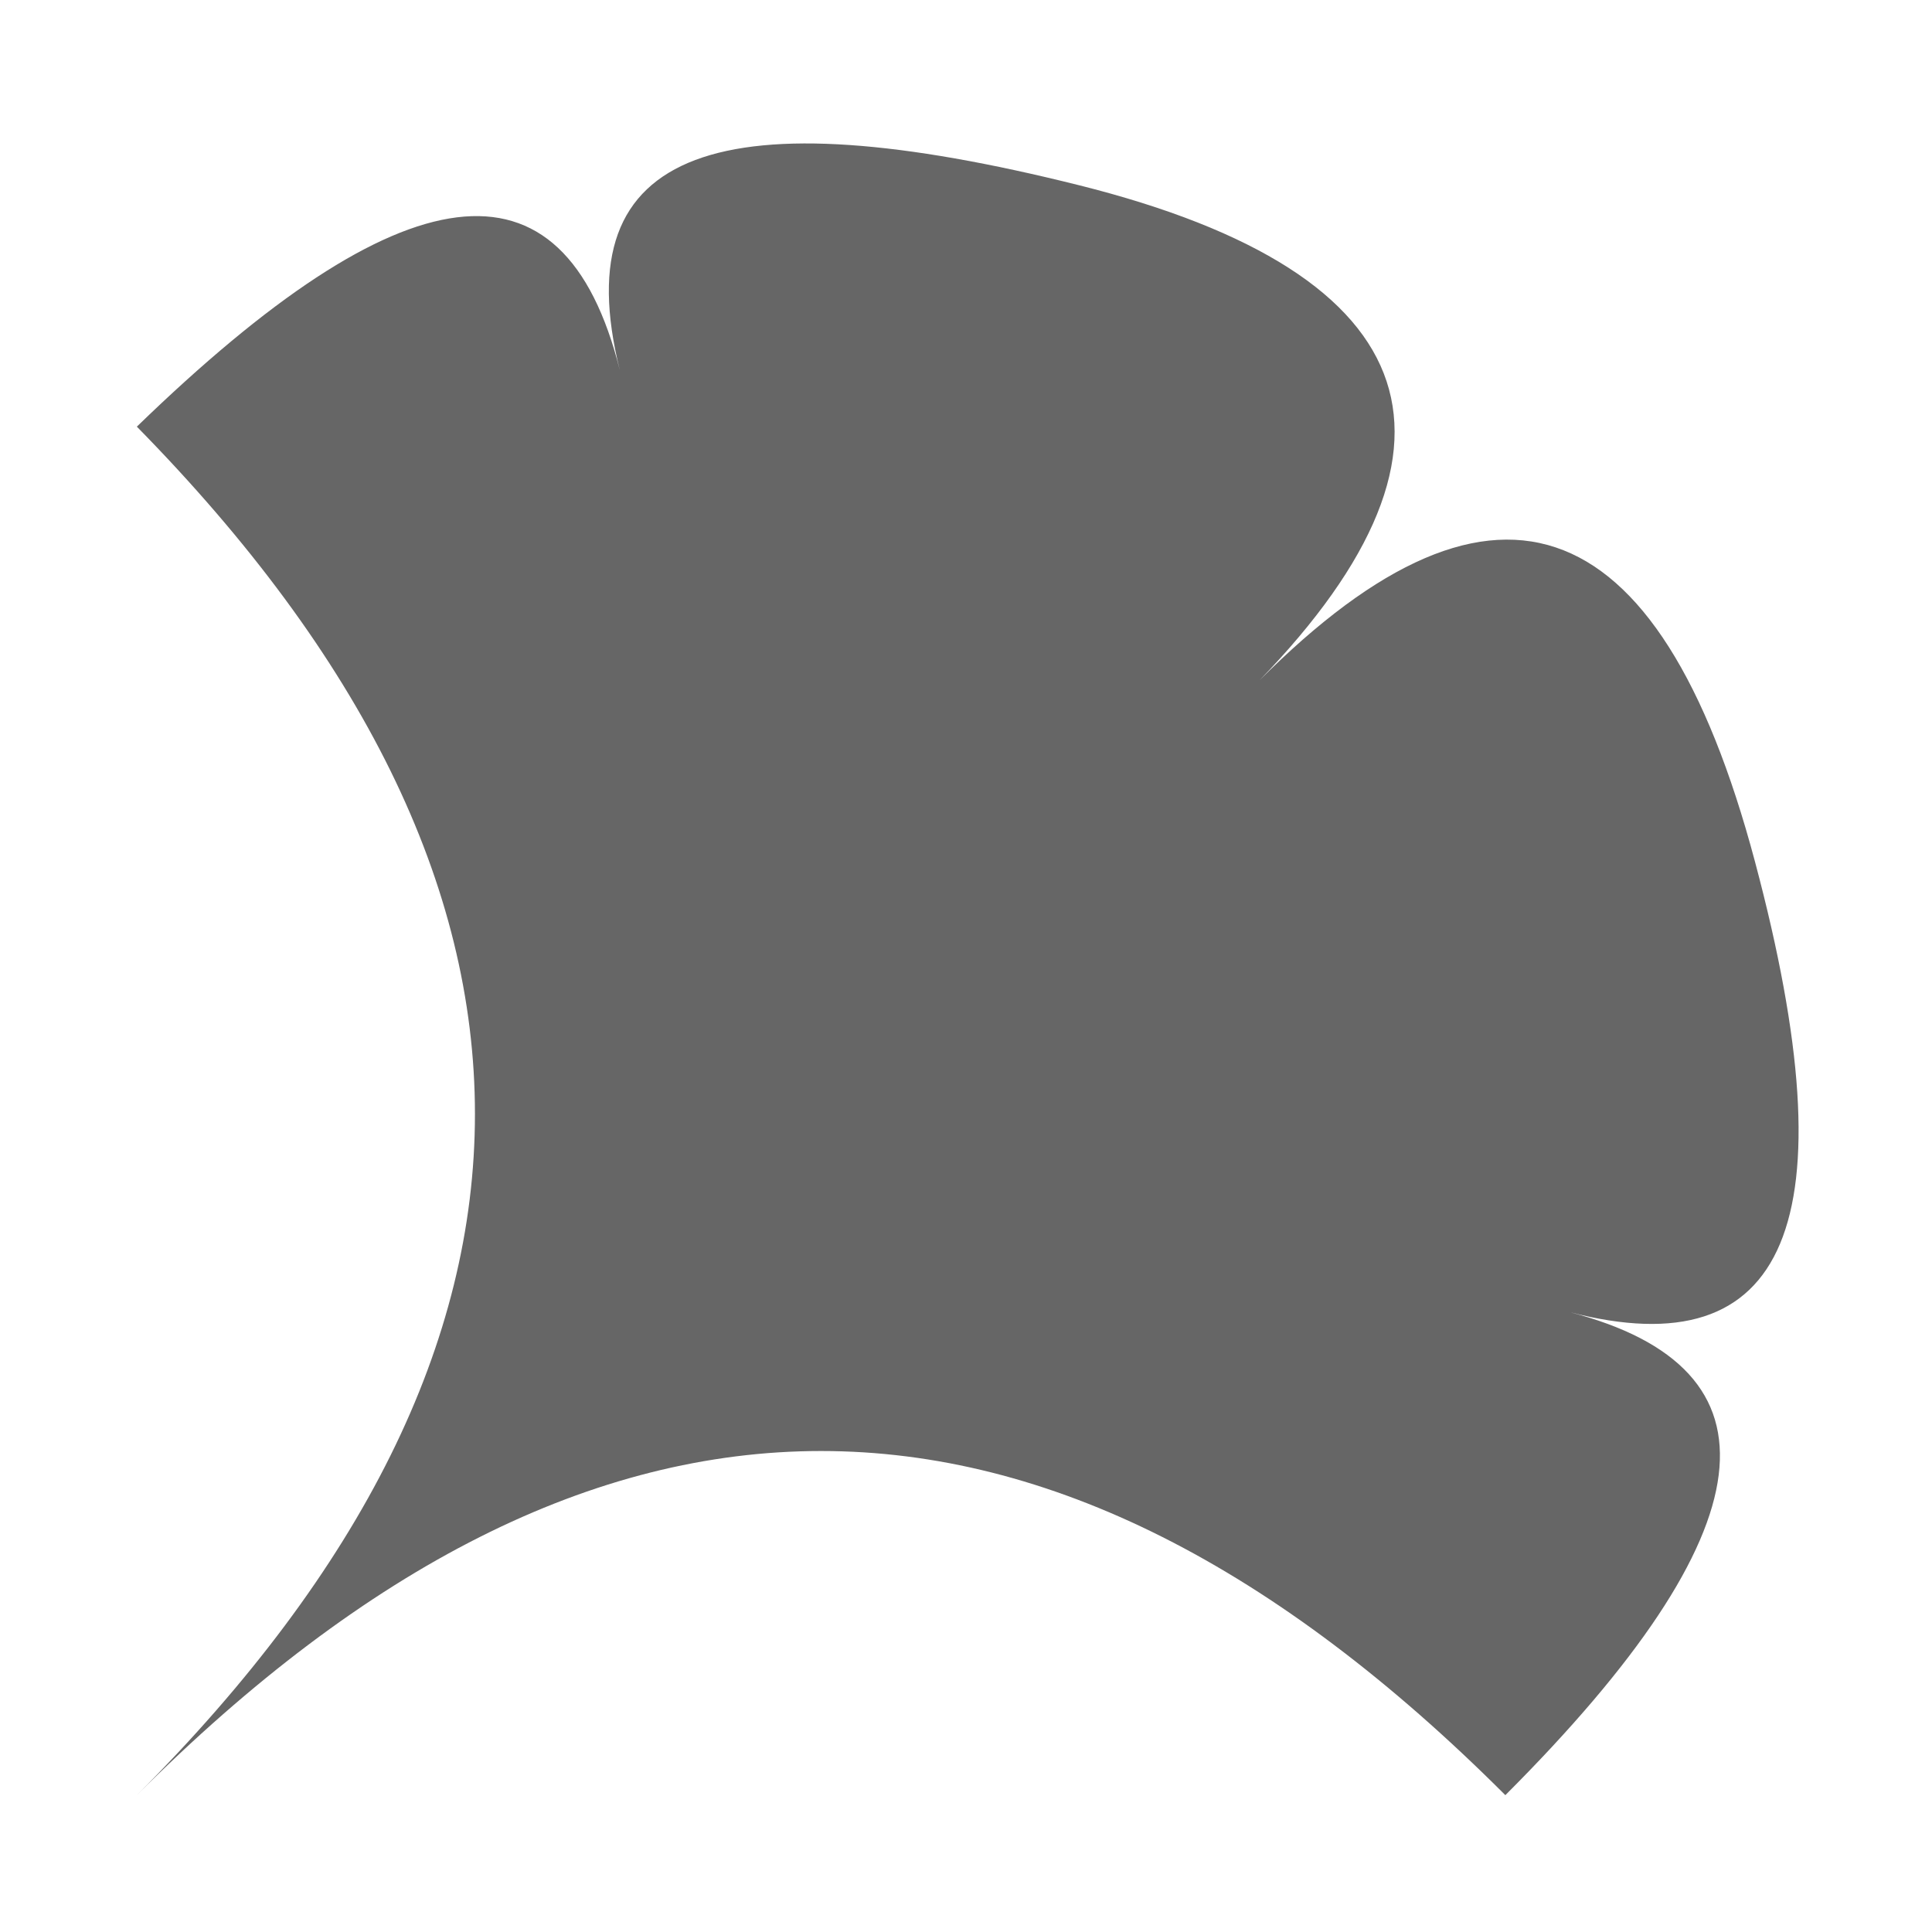
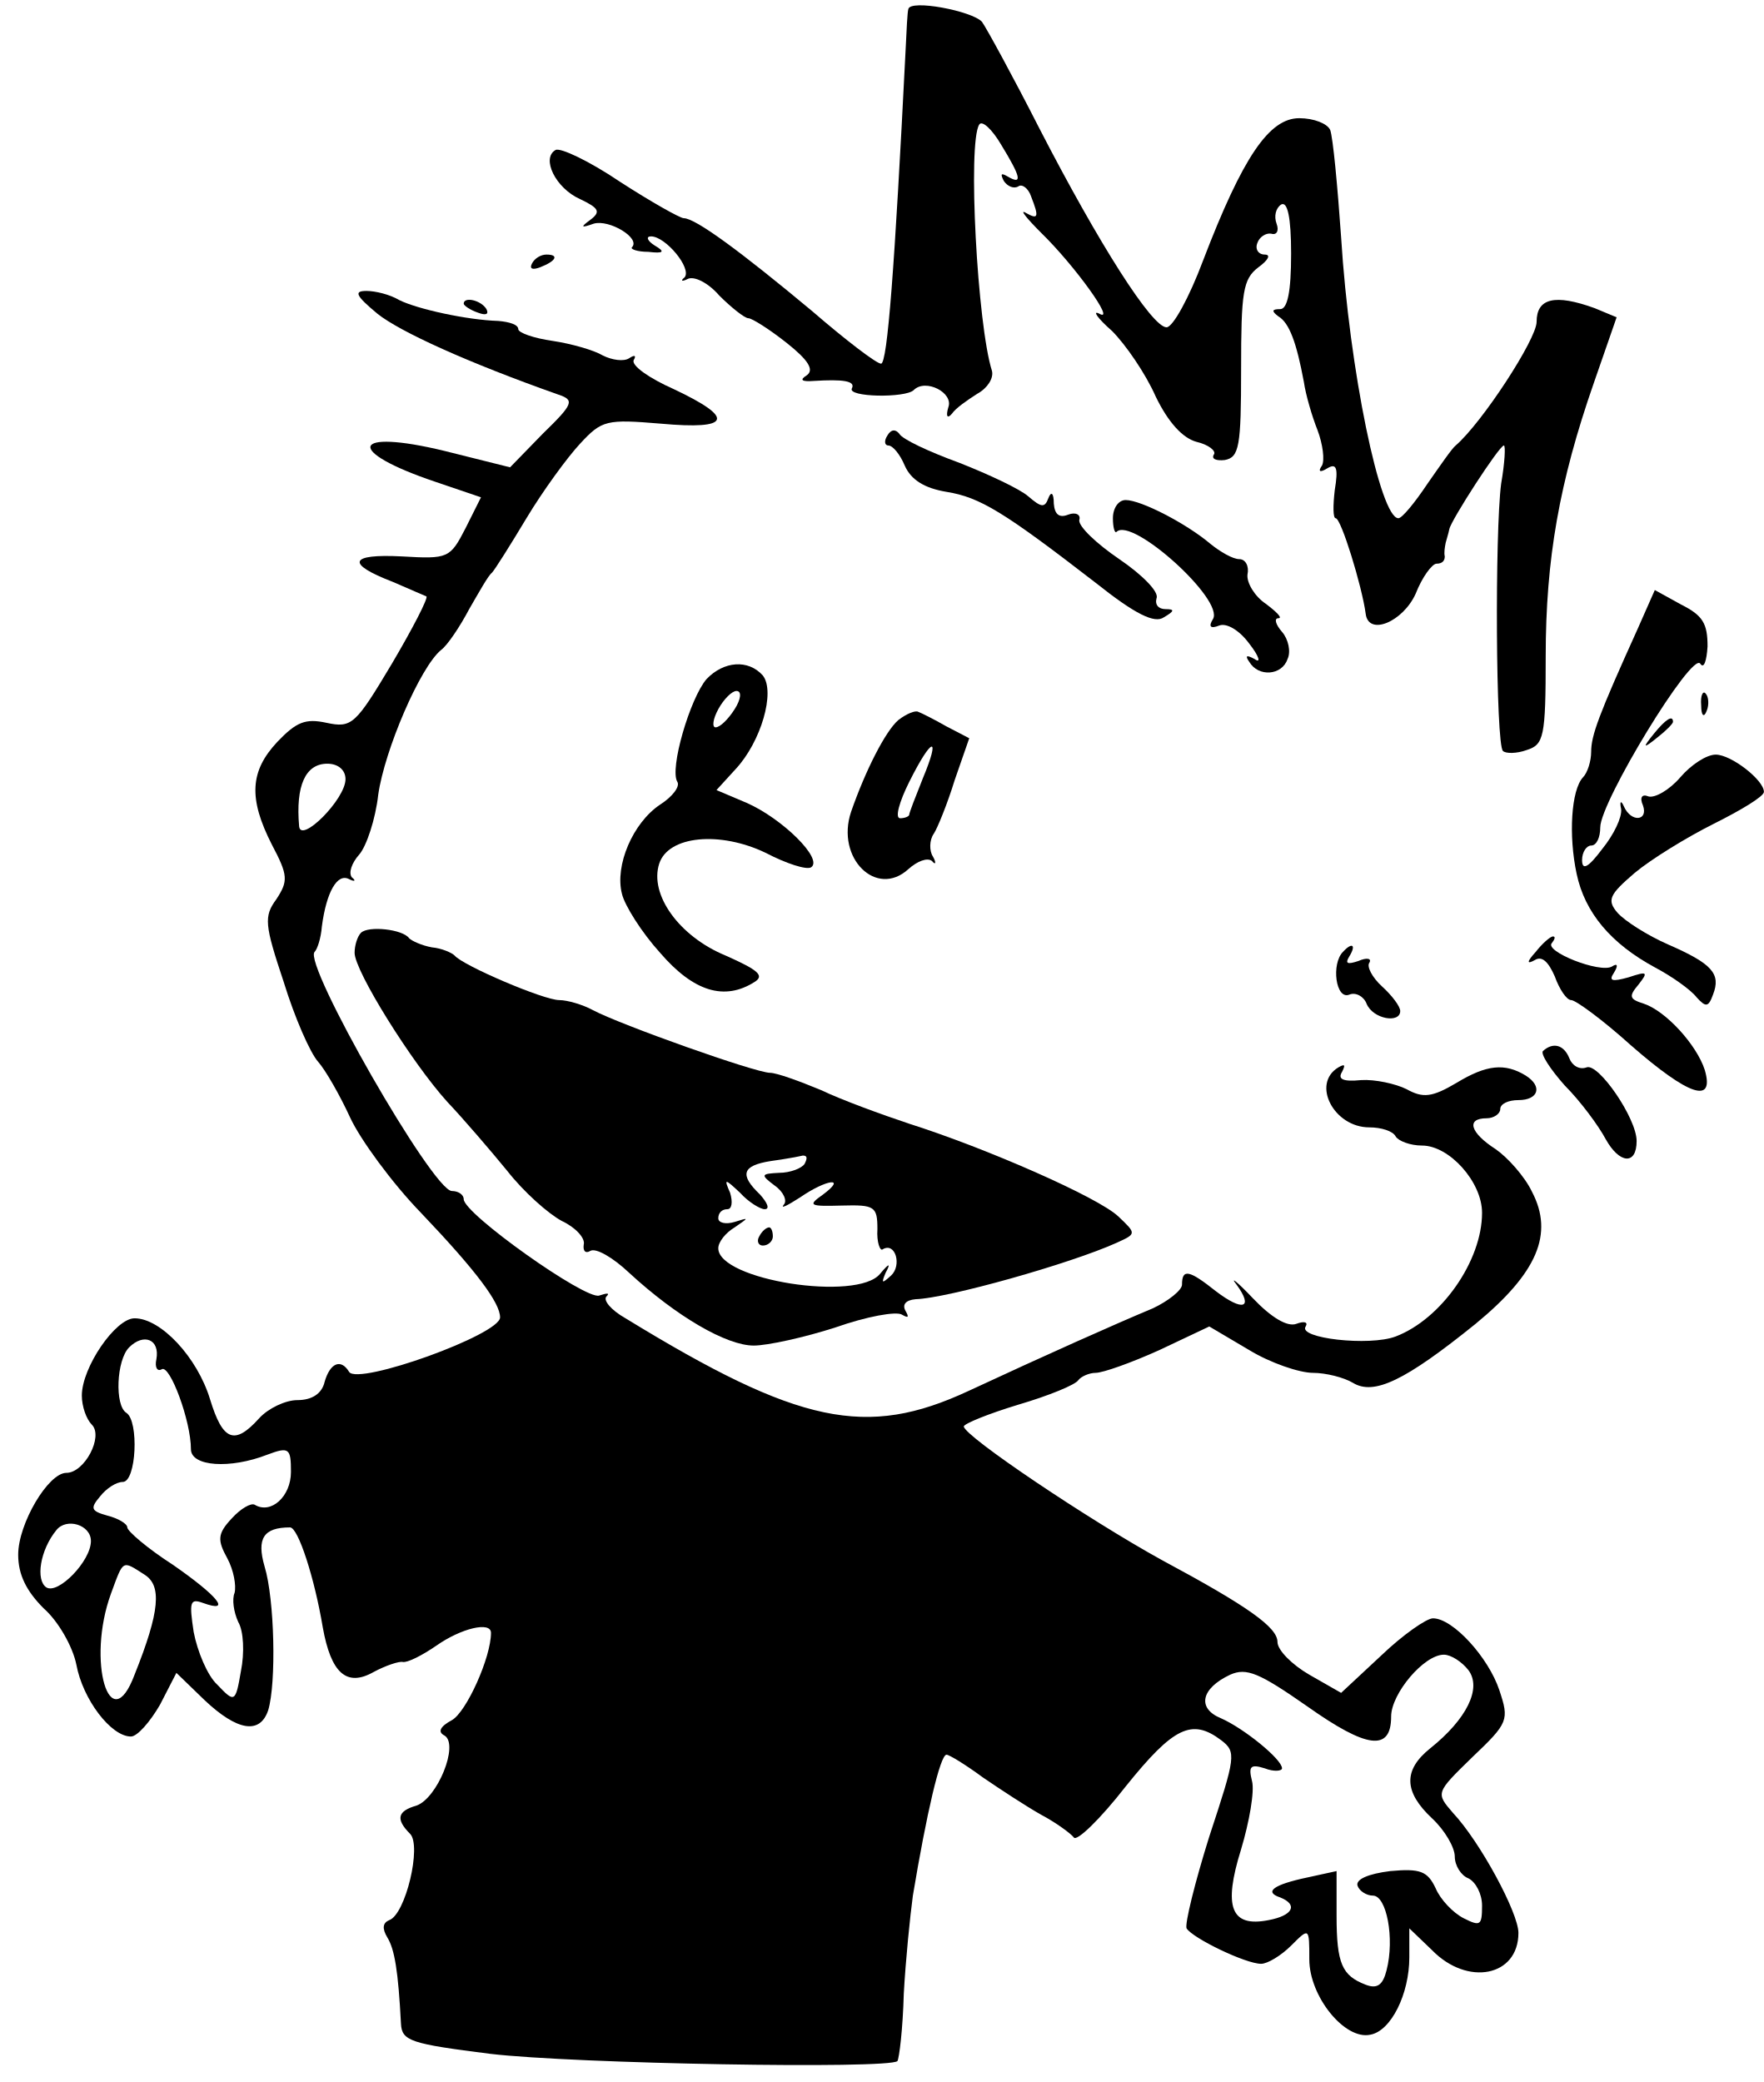
- <svg xmlns="http://www.w3.org/2000/svg" version="1.1" x="0px" y="0px" width="24px" height="24px" viewBox="0 0 24 24">
-   <style type="text/css">
- 	.st0{fill:#666666;}
- </style>
-   <path class="st0" d="M1.7,22.3c5.7-5.7,11.3-5.7,17,0c3.3-3.3,3.5-5.3,0.8-6c2.7,0.7,3.5-1.1,2.3-5.6s-3.3-5.2-6.3-2.1  c3-3,2.3-5.2-2.1-6.3S7,1.8,7.7,4.6C7,1.8,5,2.1,1.7,5.3C7.3,11,7.3,16.7,1.7,22.3" />
+ <svg xmlns="http://www.w3.org/2000/svg" version="1.0" width="194pt" height="229pt" viewBox="0 0 194 229" preserveAspectRatio="xMidYMid meet">
+   <g transform="translate(0,229) scale(0.1,-0.1)" fill="#000000" stroke="none">
+     <path d="M999 2280 c-1 -3 -2 -23 -3 -45 -12 -239 -20 -345 -27 -345 -5 0 -39 26 -76 58 -78 65 -128 102 -141 102 -4 0 -36 18 -70 40 -34 23 -66 38 -71 35 -16 -9 0 -42 27 -54 21 -10 23 -14 11 -23 -11 -8 -10 -9 4 -4 17 5 52 -16 42 -26 -2 -2 6 -5 18 -5 17 -2 19 0 7 7 -8 5 -10 10 -4 10 16 0 45 -35 37 -45 -5 -4 -3 -5 3 -2 7 4 23 -4 35 -18 13 -13 28 -25 32 -25 4 0 23 -12 42 -27 24 -19 31 -30 22 -36 -8 -5 -5 -7 8 -6 32 2 46 0 42 -8 -6 -10 59 -11 68 -2 13 13 44 -3 38 -19 -3 -10 -1 -13 4 -7 4 6 17 15 28 22 11 6 18 17 16 25 -16 50 -27 251 -14 271 3 5 14 -5 24 -22 22 -36 24 -45 7 -35 -7 4 -8 3 -4 -5 4 -6 11 -9 16 -6 4 3 11 -2 14 -11 9 -23 8 -26 -6 -18 -7 4 1 -6 17 -22 37 -36 83 -100 64 -89 -8 4 -2 -5 14 -19 15 -15 37 -47 48 -72 14 -29 30 -46 45 -50 13 -3 22 -10 19 -14 -3 -5 3 -7 12 -6 16 3 18 15 18 100 0 85 2 99 19 112 11 8 14 14 7 14 -7 0 -11 6 -8 13 2 6 9 11 15 10 6 -2 9 3 6 11 -3 8 -1 17 5 21 7 4 11 -14 11 -54 0 -42 -4 -61 -12 -61 -9 0 -10 -2 -2 -8 12 -7 20 -29 28 -72 2 -14 9 -38 15 -53 6 -16 8 -33 5 -39 -5 -7 -2 -8 6 -3 10 6 12 0 8 -24 -2 -17 -2 -31 1 -31 6 0 29 -75 33 -105 3 -25 41 -9 55 22 7 18 18 33 23 33 6 0 9 3 9 8 -1 4 0 10 1 15 1 4 3 10 4 15 2 10 55 92 60 92 2 0 1 -19 -3 -42 -7 -53 -6 -287 2 -294 3 -3 15 -3 26 1 19 6 21 14 21 103 0 107 15 192 53 301 l25 72 -24 10 c-44 16 -64 11 -64 -15 0 -19 -60 -111 -89 -136 -4 -3 -17 -22 -31 -42 -14 -21 -28 -38 -32 -38 -20 0 -54 163 -63 309 -4 57 -9 110 -12 118 -3 7 -18 13 -34 13 -33 0 -62 -42 -106 -157 -15 -40 -33 -73 -40 -73 -16 0 -74 91 -140 219 -29 57 -58 110 -63 117 -11 12 -79 25 -81 14z" />
+     <path d="M585 2000 c-3 -6 1 -7 9 -4 18 7 21 14 7 14 -6 0 -13 -4 -16 -10z" />
+     <path d="M415 1945 c25 -20 100 -54 199 -89 18 -6 17 -10 -17 -43 l-36 -37 -72 18 c-103 25 -111 0 -10 -34 l50 -17 -17 -34 c-17 -33 -19 -34 -70 -31 -58 3 -62 -8 -10 -28 18 -8 35 -15 37 -16 2 -2 -15 -35 -38 -74 -40 -67 -44 -71 -72 -65 -23 5 -33 1 -54 -21 -30 -32 -32 -62 -6 -113 18 -34 18 -40 5 -60 -14 -19 -13 -28 8 -91 12 -39 29 -78 38 -88 8 -9 24 -37 35 -61 11 -24 46 -72 78 -105 61 -64 87 -99 87 -115 0 -19 -156 -75 -166 -60 -9 15 -21 10 -27 -11 -3 -13 -14 -20 -30 -20 -13 0 -32 -9 -42 -20 -27 -30 -40 -25 -54 21 -14 46 -54 89 -83 89 -21 0 -58 -54 -58 -85 0 -12 5 -26 11 -32 13 -13 -8 -53 -28 -53 -20 0 -53 -56 -53 -90 0 -22 9 -40 28 -59 16 -14 32 -42 36 -62 7 -38 38 -79 60 -79 7 0 21 16 32 35 l18 35 31 -30 c36 -34 61 -38 70 -11 9 30 7 122 -4 158 -9 31 -1 43 28 43 9 0 27 -56 36 -110 9 -50 26 -66 56 -49 13 7 28 12 32 11 5 -1 21 7 37 18 27 19 60 27 60 14 0 -27 -27 -87 -43 -96 -13 -7 -16 -13 -8 -17 16 -10 -8 -69 -31 -77 -21 -6 -23 -15 -7 -31 13 -13 -5 -89 -23 -95 -7 -3 -8 -9 -2 -19 8 -13 12 -37 15 -95 1 -19 11 -22 98 -33 93 -11 438 -17 448 -8 2 3 6 36 7 74 2 37 7 86 10 108 15 90 30 155 37 155 3 0 21 -11 40 -25 19 -13 48 -32 64 -41 17 -9 33 -21 36 -25 3 -5 29 20 57 56 53 66 73 75 105 51 17 -13 16 -18 -13 -106 -16 -51 -27 -96 -25 -101 7 -11 65 -39 82 -39 7 0 22 9 33 20 20 20 20 20 20 -15 0 -41 39 -89 67 -83 23 4 43 45 43 85 l0 32 25 -24 c39 -40 95 -29 95 19 0 22 -42 100 -72 132 -19 22 -19 22 21 61 40 38 41 41 30 74 -12 36 -51 79 -73 79 -7 0 -33 -18 -57 -41 l-44 -41 -35 20 c-19 11 -35 27 -35 36 0 16 -32 39 -127 90 -80 44 -217 136 -218 147 0 3 27 14 60 24 34 10 63 22 66 27 3 4 12 8 19 8 8 0 39 11 70 25 l55 26 44 -26 c23 -14 55 -25 70 -25 14 0 34 -5 44 -11 23 -14 57 2 135 65 68 56 86 99 62 145 -8 17 -27 38 -40 47 -28 18 -33 34 -10 34 8 0 15 5 15 10 0 6 9 10 20 10 22 0 27 15 8 27 -23 14 -43 12 -76 -8 -27 -16 -37 -17 -55 -7 -12 6 -35 11 -50 10 -20 -2 -26 1 -21 9 4 8 3 9 -4 5 -30 -18 -5 -66 34 -66 13 0 26 -4 29 -10 3 -5 16 -10 29 -10 30 0 66 -40 66 -74 0 -53 -45 -117 -95 -136 -29 -11 -108 -2 -99 11 3 5 -2 6 -10 3 -10 -4 -28 7 -48 28 -17 18 -26 25 -18 15 19 -26 7 -30 -23 -7 -29 23 -37 25 -37 7 0 -6 -15 -18 -32 -26 -43 -18 -117 -51 -203 -91 -112 -52 -186 -37 -377 80 -16 9 -25 20 -21 24 4 4 1 4 -8 1 -15 -5 -149 90 -149 106 0 5 -6 9 -13 9 -21 0 -164 250 -151 263 3 3 7 15 8 28 5 38 17 59 30 52 6 -3 8 -2 3 2 -4 5 0 16 8 25 8 9 18 39 21 66 7 49 46 140 69 159 7 5 21 26 31 45 11 19 21 37 25 40 3 3 20 30 38 60 18 30 45 67 59 82 24 26 29 27 89 22 77 -7 82 6 14 38 -27 12 -47 26 -44 32 3 5 1 6 -5 2 -6 -4 -19 -2 -29 3 -10 6 -35 13 -55 16 -21 3 -38 9 -38 13 0 5 -10 8 -22 9 -34 1 -89 13 -109 23 -10 6 -26 10 -36 10 -14 0 -12 -5 12 -25z m-35 -512 c0 -22 -49 -71 -51 -52 -4 45 7 69 31 69 12 0 20 -7 20 -17z m-208 -638 c-2 -9 1 -14 6 -11 9 5 32 -57 32 -88 0 -19 43 -22 84 -6 24 9 26 7 26 -19 0 -27 -22 -47 -40 -36 -4 2 -15 -4 -25 -15 -16 -17 -16 -24 -5 -44 7 -13 10 -30 8 -38 -3 -7 -1 -21 4 -32 6 -10 7 -34 3 -54 -6 -35 -7 -35 -26 -15 -11 10 -22 37 -26 58 -5 33 -4 37 10 32 33 -12 16 8 -33 42 -28 18 -50 37 -50 41 0 4 -10 10 -22 13 -18 5 -19 8 -8 21 7 9 18 16 25 16 15 0 18 67 4 76 -13 8 -11 58 3 72 16 16 34 9 30 -13z m-72 -200 c0 -22 -36 -59 -49 -51 -12 8 -7 41 11 63 11 14 38 6 38 -12z m59 -37 c19 -12 17 -40 -11 -110 -27 -72 -53 15 -26 89 14 38 12 37 37 21z m1456 -105 c15 -20 -2 -54 -42 -86 -30 -24 -29 -48 2 -77 14 -13 25 -32 25 -42 0 -10 7 -21 15 -24 8 -4 15 -17 15 -30 0 -22 -2 -23 -20 -14 -12 6 -26 21 -31 33 -9 19 -17 22 -50 19 -24 -3 -38 -9 -36 -16 2 -6 10 -11 17 -11 15 0 24 -47 15 -82 -4 -16 -10 -21 -23 -16 -26 10 -32 23 -32 76 l0 49 -32 -7 c-38 -8 -48 -16 -30 -22 20 -8 14 -20 -13 -25 -41 -8 -50 14 -30 78 9 30 15 64 12 75 -4 16 -2 19 14 14 10 -4 19 -3 19 0 0 10 -42 44 -67 55 -27 11 -22 33 10 48 18 8 32 2 85 -35 65 -46 92 -50 92 -11 0 25 36 68 58 68 8 0 20 -8 27 -17z" />
+     <path d="M510 1956 c0 -2 7 -7 16 -10 8 -3 12 -2 9 4 -6 10 -25 14 -25 6z" />
+     <path d="M976 1811 c-4 -6 -3 -11 1 -11 5 0 13 -10 18 -22 7 -16 22 -25 46 -29 37 -6 63 -22 164 -100 44 -35 65 -45 75 -38 12 7 12 9 2 9 -8 0 -12 5 -10 12 3 7 -16 26 -41 43 -25 17 -45 36 -44 43 2 6 -4 9 -12 6 -10 -4 -15 0 -16 12 0 12 -3 14 -6 6 -4 -11 -8 -10 -22 2 -9 8 -43 24 -76 37 -33 12 -63 26 -66 32 -4 5 -9 5 -13 -2z" />
+     <path d="M1224 1720 c0 -10 2 -17 4 -15 17 17 119 -75 106 -96 -5 -8 -3 -11 7 -7 8 3 22 -5 33 -20 11 -14 13 -22 6 -17 -9 5 -11 4 -6 -3 10 -17 36 -15 42 3 4 8 1 22 -6 30 -7 8 -9 15 -4 15 5 0 -2 7 -14 16 -12 8 -21 23 -20 32 2 9 -2 17 -9 17 -7 0 -21 8 -32 17 -26 22 -76 48 -93 48 -8 0 -14 -9 -14 -20z" />
+     <path d="M1801 1598 c-43 -95 -51 -117 -51 -135 0 -10 -4 -23 -9 -28 -13 -14 -16 -64 -7 -106 9 -43 38 -77 86 -103 19 -10 40 -25 46 -33 10 -11 13 -11 18 3 9 23 -1 34 -49 55 -23 10 -48 26 -56 35 -12 14 -9 20 19 44 18 15 57 39 87 54 30 15 55 30 55 35 0 13 -36 41 -53 41 -10 0 -27 -11 -39 -25 -12 -14 -28 -23 -35 -21 -7 3 -10 -1 -6 -10 6 -17 -13 -19 -21 -1 -3 7 -5 6 -3 -3 1 -9 -8 -28 -21 -44 -15 -20 -22 -24 -22 -12 0 9 5 16 10 16 6 0 10 9 10 20 0 28 101 194 110 180 4 -6 7 3 8 19 0 25 -5 34 -29 46 l-29 16 -19 -43z" />
+     <path d="M777 1543 c-18 -21 -41 -99 -32 -113 3 -5 -5 -16 -19 -25 -30 -20 -50 -67 -42 -98 3 -13 22 -43 42 -65 37 -43 71 -53 104 -32 11 7 4 13 -32 29 -51 21 -84 67 -73 101 10 31 67 36 117 12 23 -12 45 -19 50 -16 14 9 -32 54 -71 71 l-33 14 21 23 c28 30 44 85 30 103 -16 18 -43 16 -62 -4z m31 -33 c-7 -11 -16 -20 -21 -20 -4 0 -3 9 3 20 6 11 15 20 20 20 6 0 5 -9 -2 -20z" />
+     <path d="M1871 1514 c0 -11 3 -14 6 -6 3 7 2 16 -1 19 -3 4 -6 -2 -5 -13z" />
+     <path d="M988 1498 c-14 -12 -36 -55 -52 -101 -17 -51 28 -95 63 -63 10 9 21 13 26 9 4 -5 5 -2 1 5 -4 6 -4 18 1 25 4 6 15 33 23 59 l16 46 -25 13 c-14 8 -28 15 -31 16 -3 2 -13 -2 -22 -9z m27 -64 c-8 -20 -15 -38 -15 -40 0 -2 -5 -4 -10 -4 -6 0 -1 18 10 40 25 50 35 52 15 4z" />
+     <path d="M1819 1483 c-13 -16 -12 -17 4 -4 9 7 17 15 17 17 0 8 -8 3 -21 -13z" />
+     <path d="M397 1264 c-4 -4 -7 -14 -7 -22 0 -20 63 -121 102 -164 18 -19 48 -54 66 -76 18 -23 45 -47 60 -55 15 -7 26 -19 24 -26 -1 -7 2 -10 7 -7 6 4 25 -7 43 -24 52 -48 107 -80 137 -80 15 0 56 9 90 20 34 12 67 18 73 14 7 -4 8 -3 4 4 -4 7 0 12 11 13 35 1 170 39 221 62 22 10 22 10 2 29 -22 21 -145 75 -230 102 -30 10 -74 26 -97 37 -24 10 -49 19 -56 19 -16 0 -165 53 -195 69 -11 6 -28 11 -37 11 -17 0 -106 38 -115 49 -3 3 -14 8 -25 9 -11 2 -22 7 -25 10 -7 10 -45 14 -53 6z m488 -254 c-3 -5 -16 -10 -28 -10 -20 -1 -21 -2 -5 -14 10 -7 14 -17 10 -21 -4 -5 4 -1 18 8 29 20 52 23 25 3 -17 -12 -15 -13 21 -12 36 1 39 -1 39 -26 -1 -14 3 -25 6 -22 14 8 21 -18 9 -29 -10 -9 -11 -9 -6 3 6 11 4 11 -6 -1 -25 -31 -178 -7 -178 28 0 7 8 17 18 23 16 11 16 11 0 6 -10 -3 -18 -1 -18 4 0 6 4 10 10 10 5 0 6 8 3 18 -7 16 -6 16 11 0 9 -10 22 -18 27 -18 6 0 3 7 -5 16 -23 22 -20 32 12 37 15 2 31 5 35 6 5 0 5 -3 2 -9z" />
+     <path d="M835 930 c-3 -5 -1 -10 4 -10 6 0 11 5 11 10 0 6 -2 10 -4 10 -3 0 -8 -4 -11 -10z" />
+     <path d="M1689 1243 c-10 -11 -10 -14 -1 -9 8 5 15 -2 22 -18 5 -14 13 -26 18 -26 5 0 35 -22 66 -50 63 -55 92 -65 81 -27 -9 28 -43 65 -67 73 -16 5 -17 8 -6 21 11 14 10 15 -11 8 -18 -5 -22 -4 -16 5 5 8 4 11 -2 7 -13 -8 -76 17 -66 26 3 4 4 7 1 7 -3 0 -12 -8 -19 -17z" />
+     <path d="M1477 1243 c-13 -13 -8 -53 7 -47 7 3 16 -2 19 -10 7 -17 37 -22 37 -8 0 5 -9 17 -20 27 -11 10 -17 22 -14 26 3 5 -3 6 -12 2 -12 -4 -15 -3 -10 5 8 13 3 16 -7 5z" />
+     <path d="M1697 1134 c-3 -3 8 -20 24 -38 17 -17 37 -44 45 -59 15 -27 34 -29 34 -2 0 25 -42 86 -55 81 -8 -3 -16 2 -19 10 -6 15 -18 18 -29 8z" />
+   </g>
</svg>
